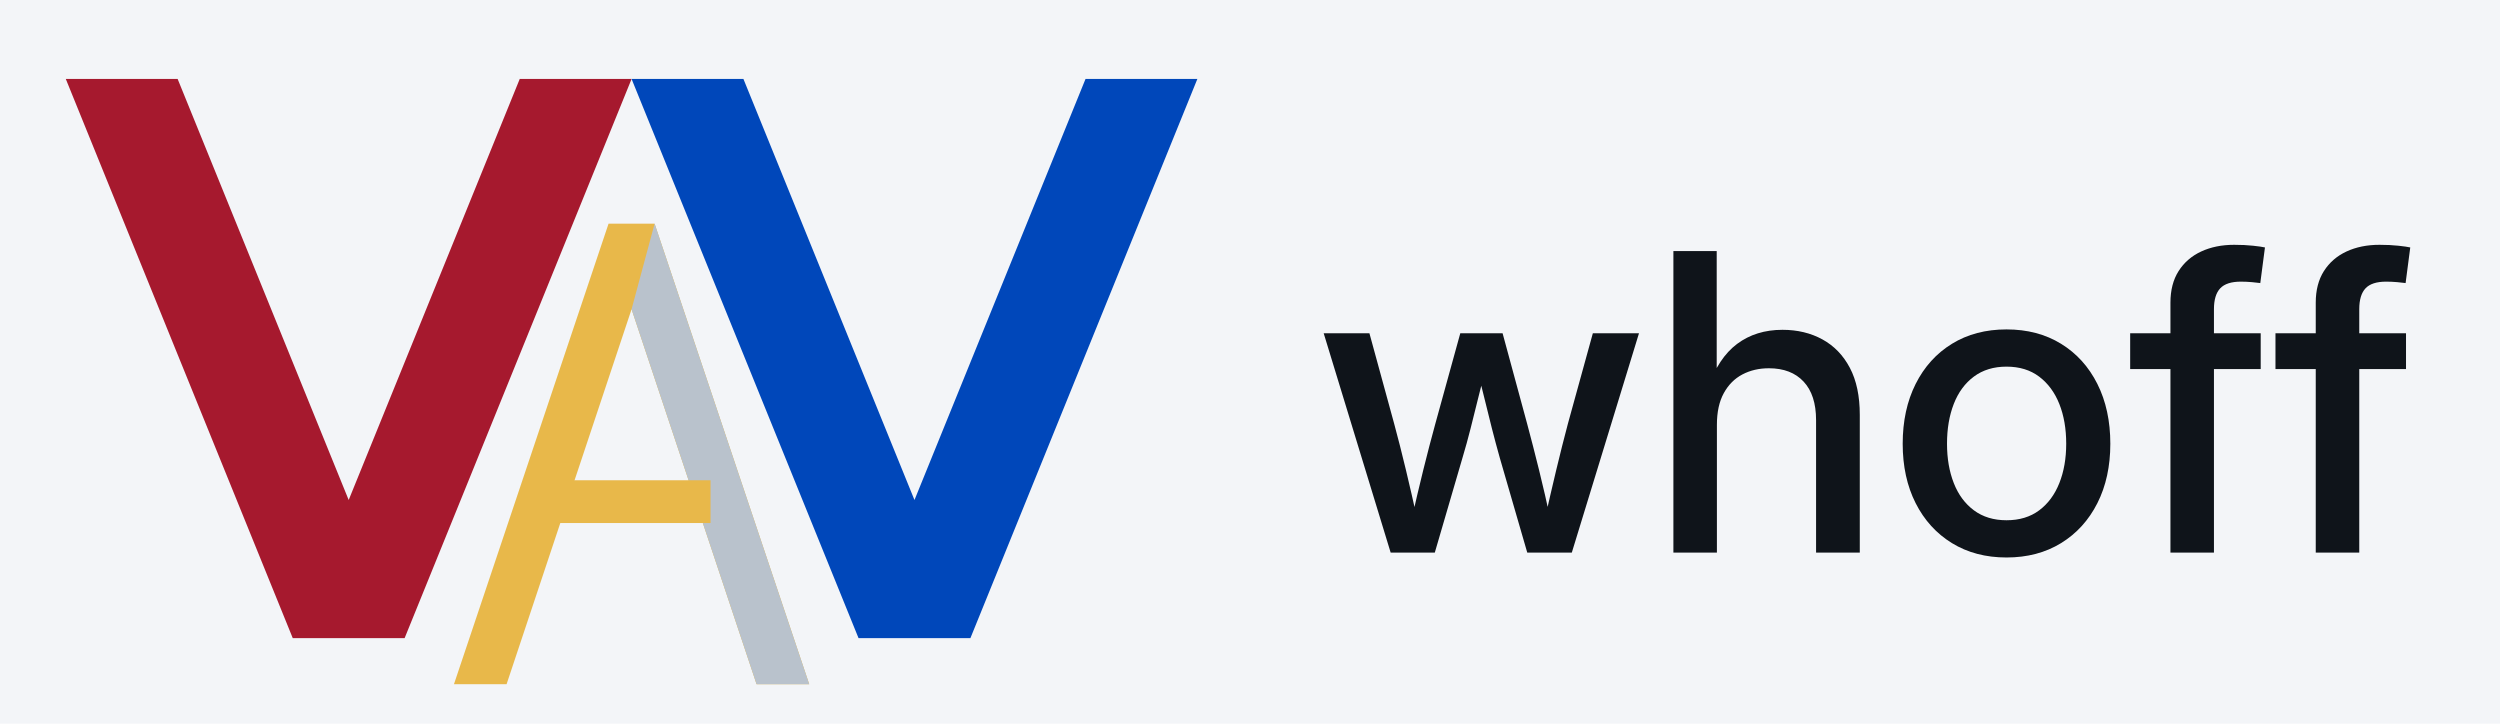
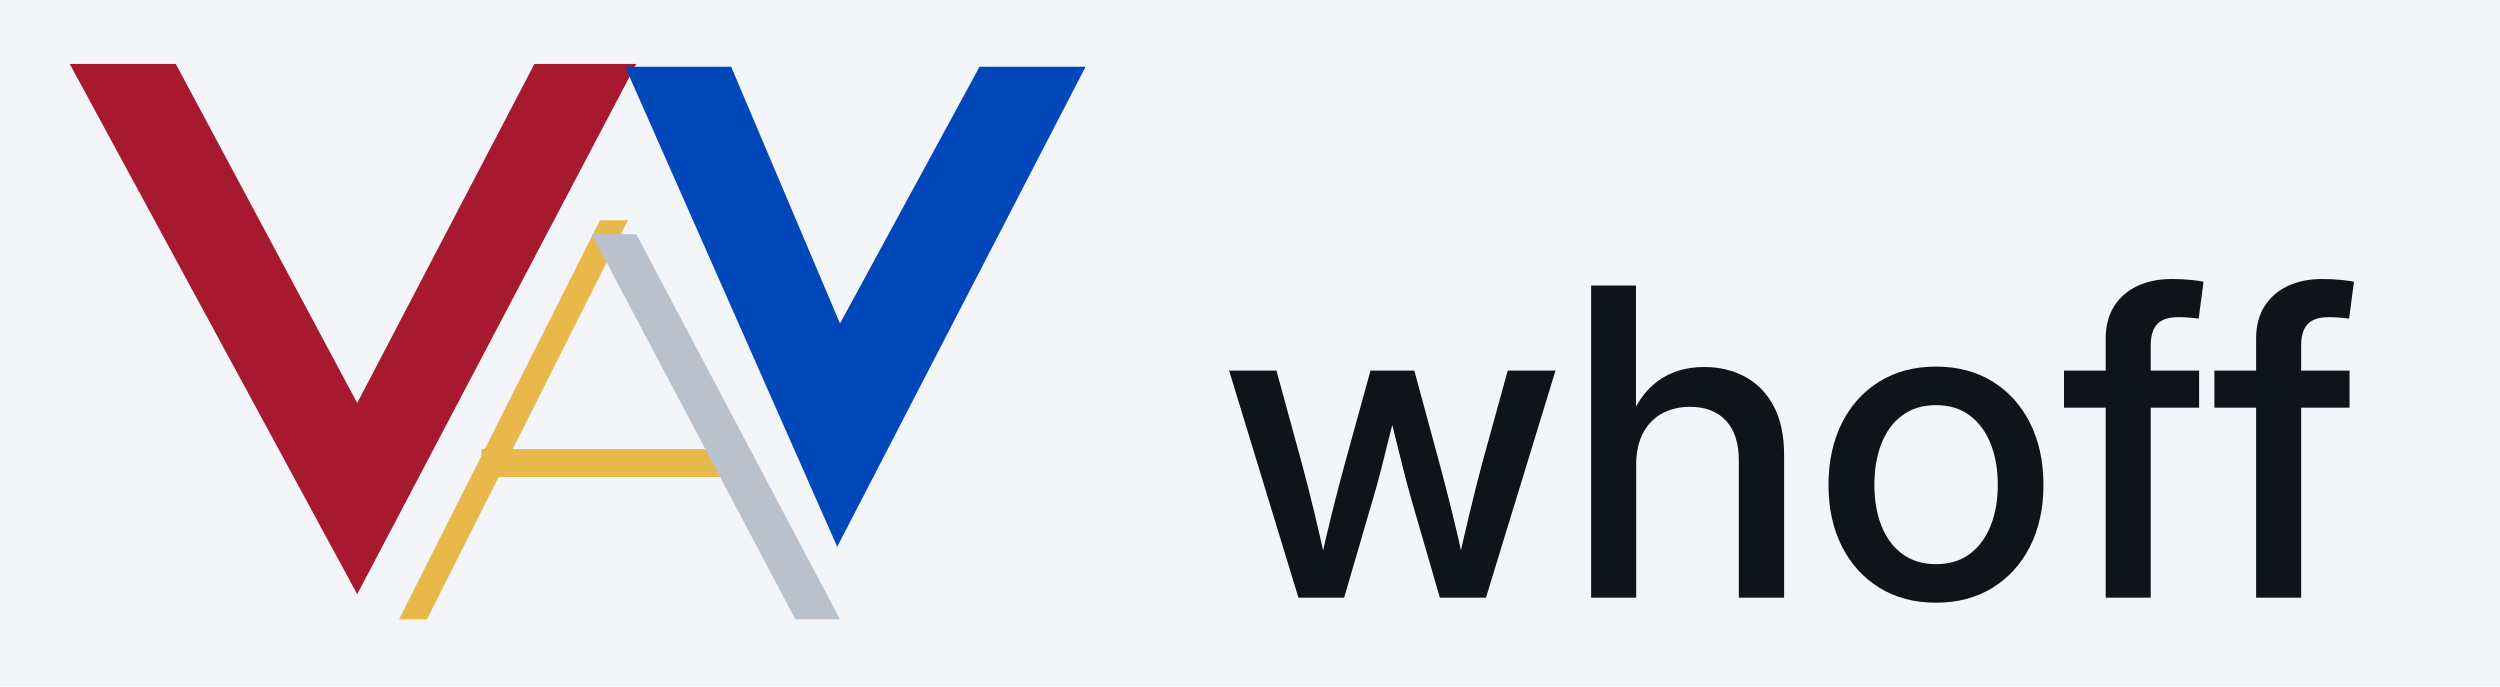
- <svg xmlns="http://www.w3.org/2000/svg" viewBox="0 0 760 220" width="760" height="220">
-   <rect width="760" height="220" fill="#F3F5F8" />
-   <g transform="translate(20 24) scale(1.0)">
-     <path d="M0 0 L34 0 L86 128 L138 0 L172 0 L103 170 L69 170 Z" fill="#A6192E" />
-     <path d="M172 0 L206 0 L258 128 L310 0 L344 0 L275 170 L241 170 Z" fill="#0047BA" />
-     <path d="M118 184 L165 44 L179 44 L226 184 L210 184 L172 70 L134 184 Z" fill="#E8B84A" />
-     <path d="M172 70 L179 44 L226 184 L210 184 Z" fill="#B9C2CC" />
-     <path d="M148 122 L196 122 L196 135 L148 135 Z" fill="#E8B84A" />
+ <svg xmlns="http://www.w3.org/2000/svg" viewBox="0 0 860 236" width="860" height="236">
+   <rect width="860" height="236" fill="#F3F5F8" />
+   <g transform="translate(24 22) scale(0.48)">
+     <g id="wa-mark">
+       <path d="M0 0 L76 0 L206 243 L333 0 L406 0 L206 380 Z" fill="#A6192E" />
+       <path d="M398 2 L474 2 L552 186 L652 2 L728 2 L550 346 Z" fill="#0047BA" />
+       <path d="M380 112 L400 112 L256 398 L236 398 Z" fill="#E8B84A" />
+       <path d="M295 276 L470 276 L470 296 L295 296 Z" fill="#E8B84A" />
+       <path d="M374 122 L406 122 L552 398 L520 398 Z" fill="#B9C2CC" />
+     </g>
  </g>
-   <g transform="translate(400 42) scale(1.75)" fill="#0F141A">
+   <g transform="translate(420 58) scale(2.05)" fill="#0F141A">
    <path d="M13.008 72.0 1.371 33.891H9.316L13.605 49.57Q14.625 53.332 15.645 57.586Q16.664 61.84 17.684 66.48H16.594Q17.613 61.91 18.668 57.656Q19.723 53.402 20.777 49.57L25.102 33.891H32.449L36.703 49.57Q37.723 53.367 38.777 57.621Q39.832 61.875 40.816 66.48H39.727Q40.746 61.91 41.766 57.656Q42.785 53.402 43.805 49.57L48.129 33.891H56.145L44.473 72.0H36.738L31.957 55.512Q31.254 53.016 30.586 50.396Q29.918 47.777 29.268 45.088Q28.617 42.398 27.914 39.762H29.566Q28.898 42.363 28.23 45.07Q27.562 47.777 26.895 50.414Q26.227 53.051 25.488 55.512L20.672 72.0Z" />
    <path d="M69.68 49.781V72.0H62.121V19.617H69.645V43.312H68.168Q69.926 38.18 73.195 35.736Q76.465 33.293 81.07 33.293Q84.973 33.293 88.014 34.963Q91.055 36.633 92.777 39.902Q94.5 43.172 94.5 48.059V72.0H86.906V48.973Q86.906 44.613 84.744 42.293Q82.582 39.973 78.715 39.973Q76.148 39.973 74.109 41.045Q72.07 42.117 70.875 44.297Q69.68 46.477 69.68 49.781Z" />
    <path d="M119.988 72.844Q114.574 72.844 110.514 70.348Q106.453 67.852 104.203 63.404Q101.953 58.957 101.953 53.086Q101.953 47.18 104.203 42.697Q106.453 38.215 110.514 35.719Q114.574 33.223 119.988 33.223Q125.402 33.223 129.463 35.719Q133.523 38.215 135.773 42.697Q138.023 47.18 138.023 53.086Q138.023 58.957 135.773 63.404Q133.523 67.852 129.463 70.348Q125.402 72.844 119.988 72.844ZM119.988 66.375Q123.363 66.375 125.666 64.652Q127.969 62.93 129.164 59.924Q130.359 56.918 130.359 53.086Q130.359 49.184 129.164 46.178Q127.969 43.172 125.666 41.432Q123.363 39.691 119.988 39.691Q116.648 39.691 114.328 41.414Q112.008 43.137 110.83 46.16Q109.652 49.184 109.652 53.086Q109.652 56.918 110.83 59.924Q112.008 62.93 114.328 64.652Q116.648 66.375 119.988 66.375Z" />
    <path d="M164.145 33.891V40.113H141.469V33.891ZM148.465 72.0V28.582Q148.465 25.312 149.889 23.08Q151.312 20.848 153.809 19.688Q156.305 18.527 159.539 18.527Q161.367 18.527 162.826 18.686Q164.285 18.844 164.883 18.984L164.074 25.172Q163.617 25.102 162.633 25.014Q161.648 24.926 160.699 24.926Q158.203 24.926 157.113 26.086Q156.023 27.246 156.023 29.707V72.0Z" />
    <path d="M189.387 33.891V40.113H166.711V33.891ZM173.707 72.0V28.582Q173.707 25.312 175.131 23.08Q176.555 20.848 179.051 19.688Q181.547 18.527 184.781 18.527Q186.609 18.527 188.068 18.686Q189.527 18.844 190.125 18.984L189.316 25.172Q188.859 25.102 187.875 25.014Q186.891 24.926 185.941 24.926Q183.445 24.926 182.355 26.086Q181.266 27.246 181.266 29.707V72.0Z" />
  </g>
</svg>
